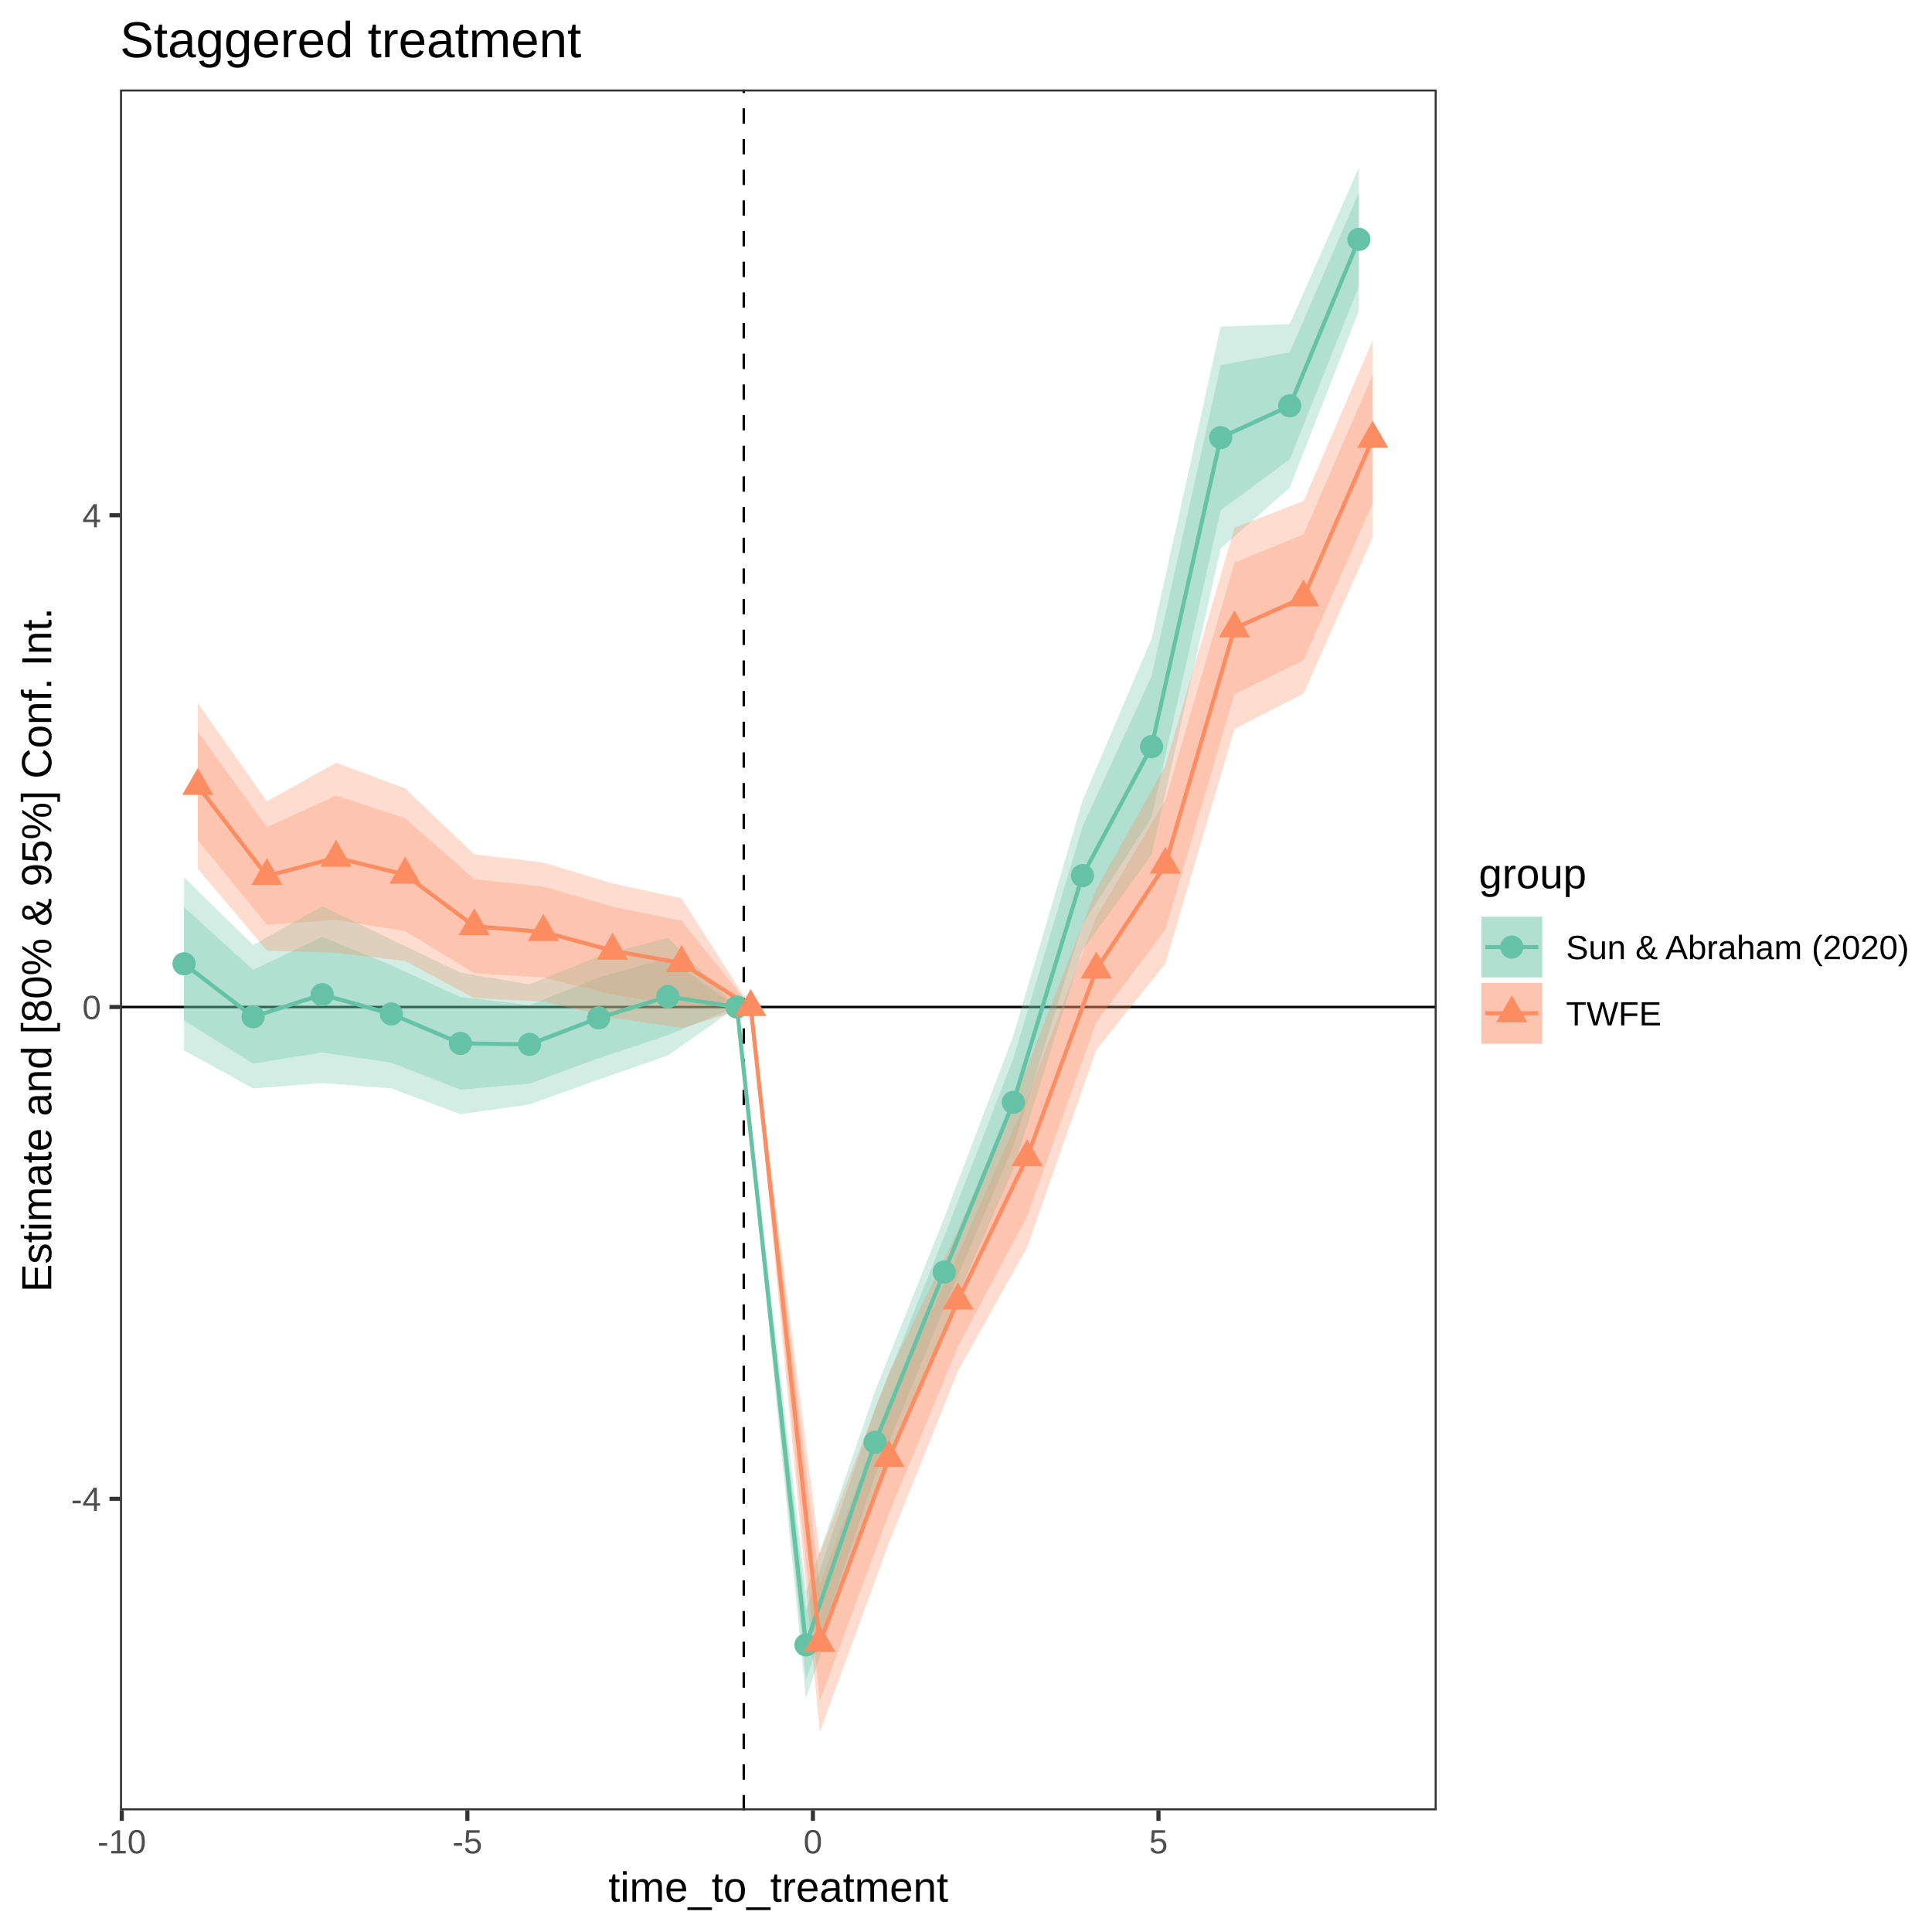
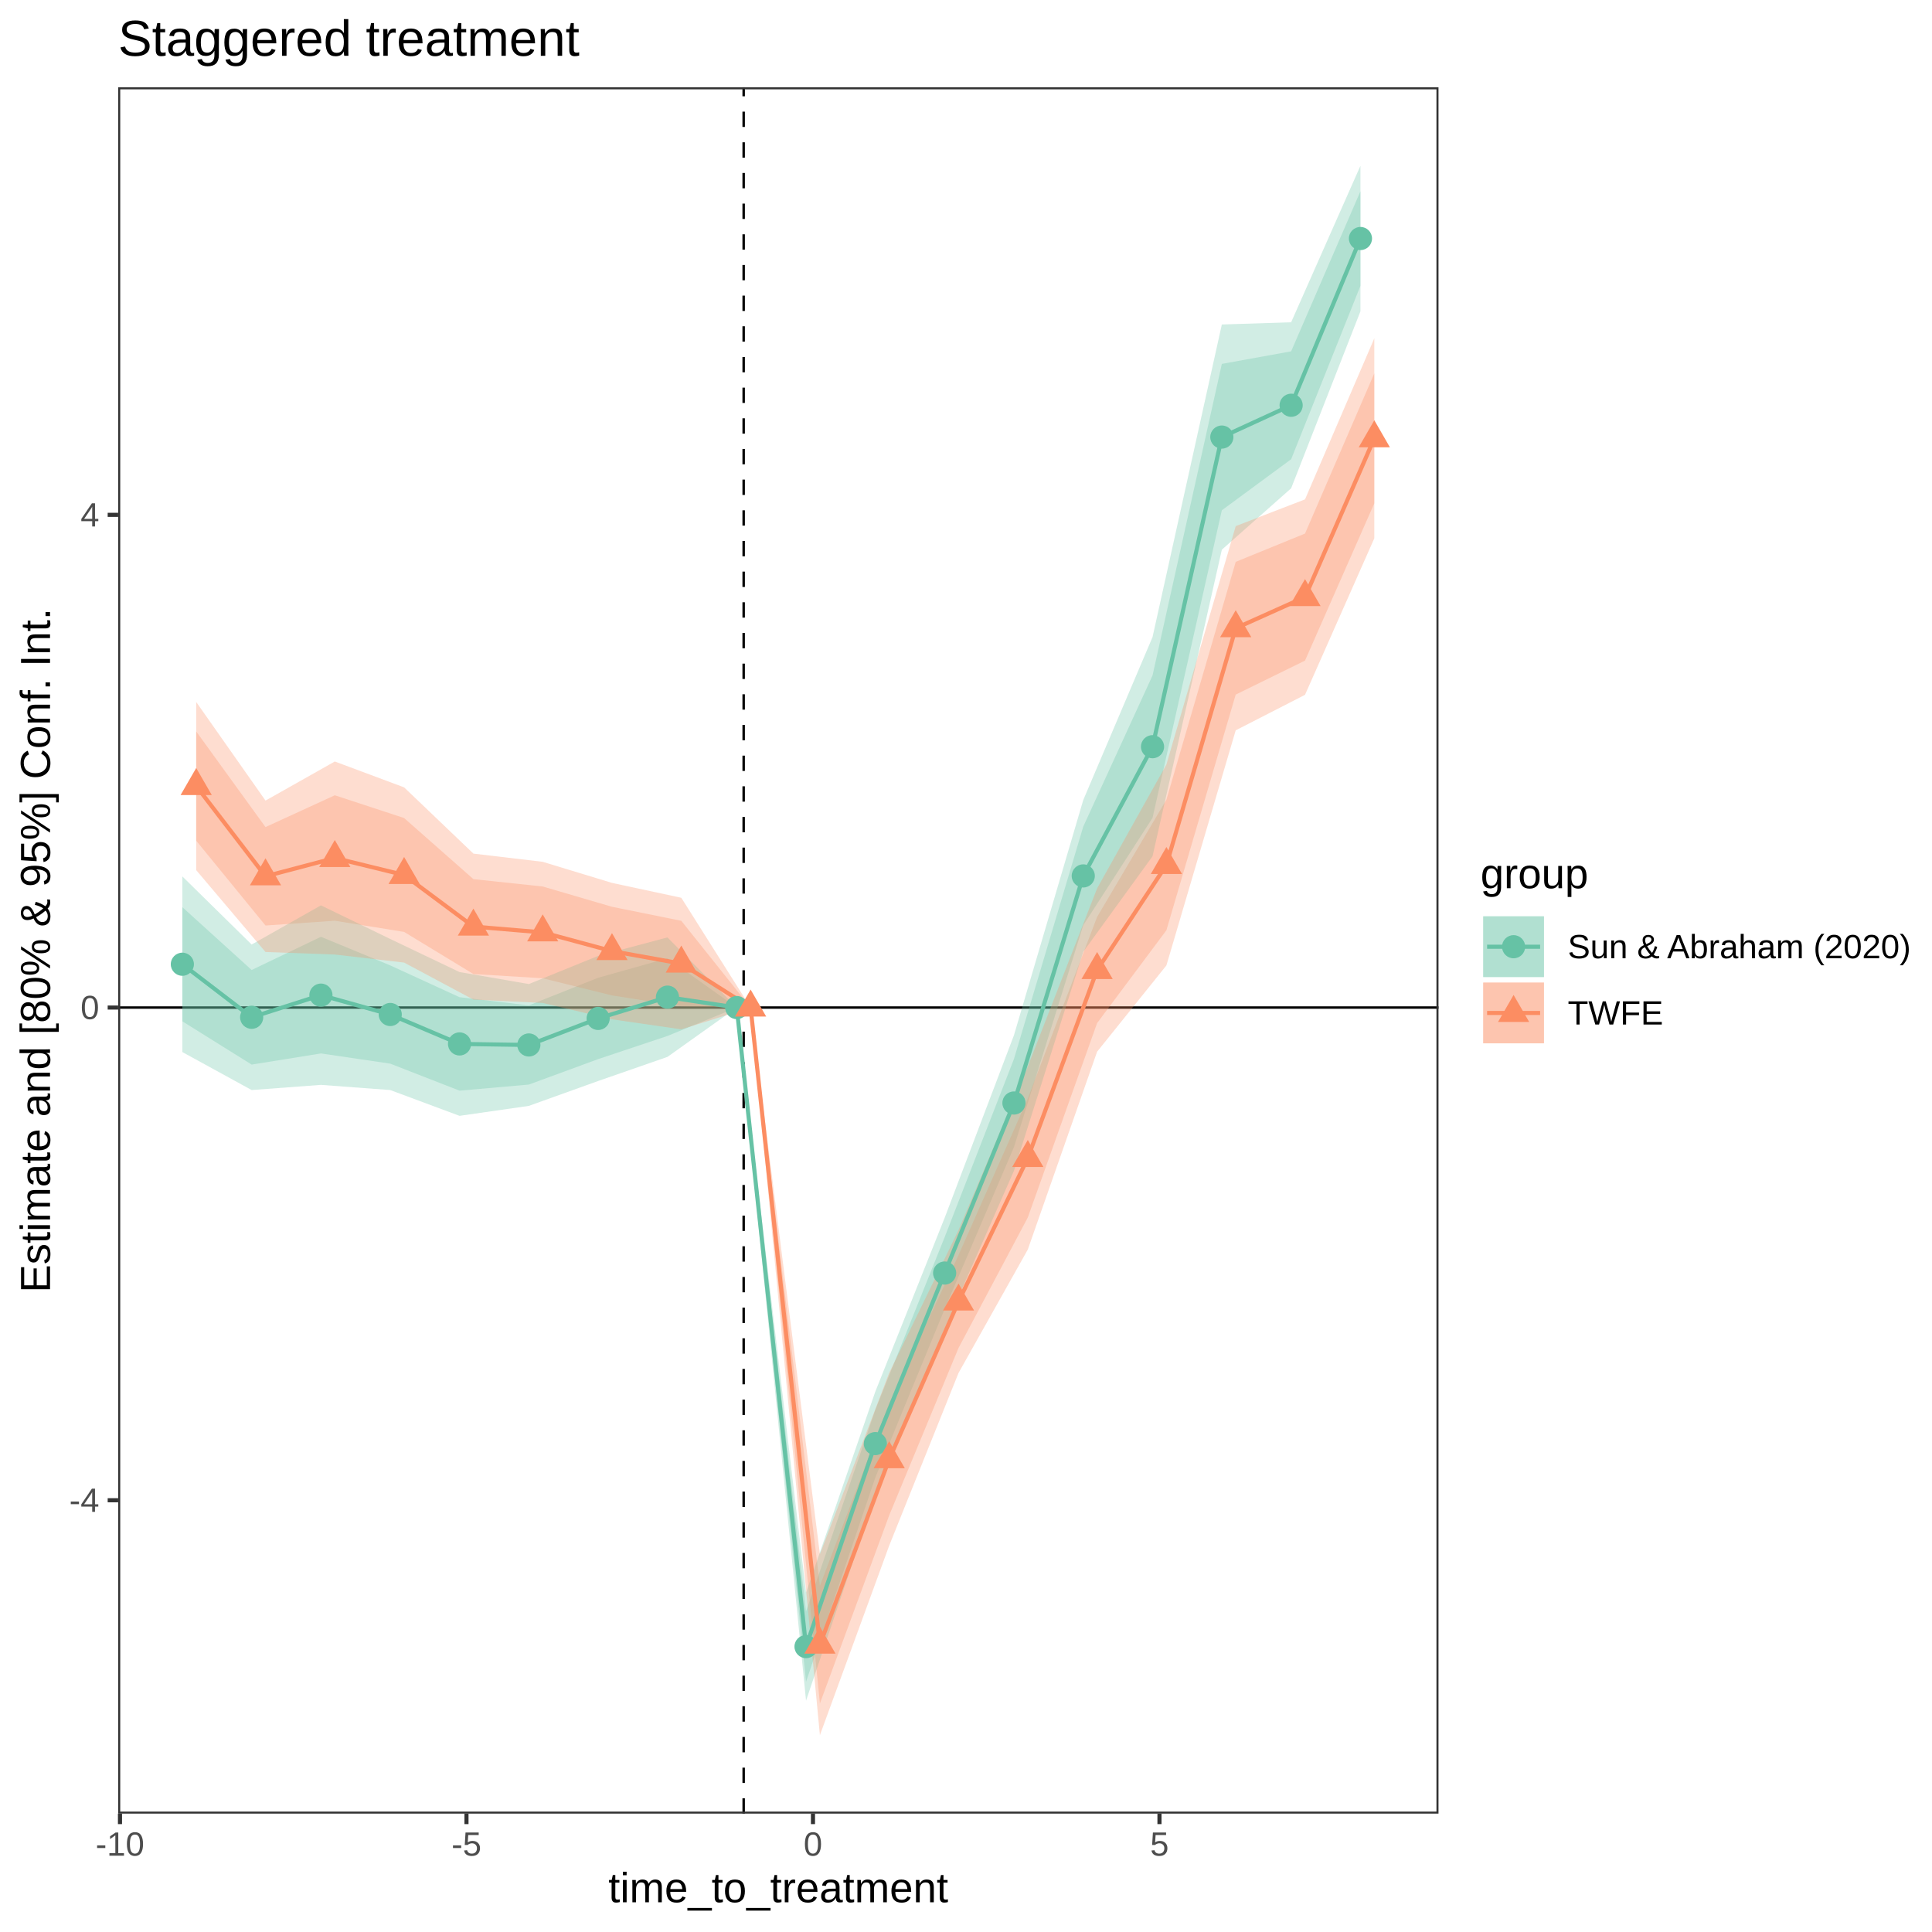
<svg xmlns="http://www.w3.org/2000/svg" class="svglite" width="504.00pt" height="504.00pt" viewBox="0 0 504.00 504.00">
  <defs>
    <style type="text/css">
    .svglite line, .svglite polyline, .svglite polygon, .svglite path, .svglite rect, .svglite circle {
      fill: none;
      stroke: #000000;
      stroke-linecap: round;
      stroke-linejoin: round;
      stroke-miterlimit: 10.00;
    }
    .svglite text {
      white-space: pre;
    }
  </style>
  </defs>
  <rect width="100%" height="100%" style="stroke: none; fill: #FFFFFF;" />
  <defs>
    <clipPath id="cpMC4wMHw1MDQuMDB8MC4wMHw1MDQuMDA=">
      <rect x="0.00" y="0.00" width="504.00" height="504.00" />
    </clipPath>
  </defs>
  <g clip-path="url(#cpMC4wMHw1MDQuMDB8MC4wMHw1MDQuMDA=)">
    <rect x="0.00" y="-0" width="504.00" height="504.00" style="stroke-width: 1.07; stroke: #FFFFFF; fill: #FFFFFF;" />
  </g>
  <defs>
-     <clipPath id="cpMzEuMzB8Mzc0Ljc5fDIzLjM0fDQ3Mi4yNw==">
-       <rect x="31.30" y="23.34" width="343.49" height="448.93" />
+     <clipPath id="cpMzAuODN8Mzc1LjI2fDIyLjc3fDQ3My4xMg==">
+       <rect x="30.83" y="22.77" width="344.43" height="450.35" />
    </clipPath>
  </defs>
-   <g clip-path="url(#cpMzEuMzB8Mzc0Ljc5fDIzLjM0fDQ3Mi4yNw==)">
-     <rect x="31.30" y="23.34" width="343.49" height="448.93" style="stroke-width: 1.07; stroke: none; fill: #FFFFFF;" />
-     <line x1="194.03" y1="472.27" x2="194.03" y2="23.34" style="stroke-width: 0.64; stroke-dasharray: 4.00,4.00; stroke-linecap: butt;" />
-     <line x1="31.30" y1="262.70" x2="374.79" y2="262.70" style="stroke-width: 0.64; stroke-linecap: butt;" />
-     <polygon points="48.00,236.66 66.03,253.01 84.06,244.38 102.08,251.82 120.11,260.09 138.14,262.21 156.17,255.03 174.20,249.95 192.23,262.70 210.26,420.02 228.29,367.50 246.32,322.56 264.35,276.17 282.38,215.67 300.41,176.36 318.44,95.23 336.46,91.92 354.49,50.22 354.49,74.68 336.46,119.82 318.44,133.08 300.41,213.20 282.38,241.18 264.35,298.95 246.32,341.12 228.29,385.00 210.26,438.20 192.23,262.70 174.20,270.03 156.17,276.05 138.14,282.69 120.11,284.26 102.08,277.21 84.06,274.55 66.03,277.47 48.00,266.18 " style="stroke-width: 0.00; stroke: none; stroke-linecap: butt; fill: #66C2A5; fill-opacity: 0.30;" />
-     <polyline points="48.00,236.66 66.03,253.01 84.06,244.38 102.08,251.82 120.11,260.09 138.14,262.21 156.17,255.03 174.20,249.95 192.23,262.70 210.26,420.02 228.29,367.50 246.32,322.56 264.35,276.17 282.38,215.67 300.41,176.36 318.44,95.23 336.46,91.92 354.49,50.22 " style="stroke-width: 1.07; stroke: none; stroke-linecap: butt;" />
-     <polyline points="354.49,74.68 336.46,119.82 318.44,133.08 300.41,213.20 282.38,241.18 264.35,298.95 246.32,341.12 228.29,385.00 210.26,438.20 192.23,262.70 174.20,270.03 156.17,276.05 138.14,282.69 120.11,284.26 102.08,277.21 84.06,274.55 66.03,277.47 48.00,266.18 " style="stroke-width: 1.07; stroke: none; stroke-linecap: butt;" />
-     <polygon points="51.60,190.89 69.63,215.80 87.66,207.54 105.69,213.46 123.72,229.35 141.75,231.27 159.78,236.54 177.81,240.19 195.84,262.70 213.87,413.38 231.90,365.79 249.92,327.25 267.95,286.48 285.98,239.21 304.01,208.69 322.04,146.77 340.07,139.39 358.10,97.66 358.10,131.27 340.07,172.24 322.04,181.09 304.01,242.46 285.98,266.66 267.95,317.27 249.92,351.27 231.90,394.82 213.87,443.81 195.84,262.70 177.81,262.31 159.78,259.47 141.75,254.99 123.72,253.90 105.69,242.90 87.66,239.98 69.63,241.25 51.60,219.15 " style="stroke-width: 0.00; stroke: none; stroke-linecap: butt; fill: #FC8D62; fill-opacity: 0.30;" />
-     <polyline points="51.60,190.89 69.63,215.80 87.66,207.54 105.69,213.46 123.72,229.35 141.75,231.27 159.78,236.54 177.81,240.19 195.84,262.70 213.87,413.38 231.90,365.79 249.92,327.25 267.95,286.48 285.98,239.21 304.01,208.69 322.04,146.77 340.07,139.39 358.10,97.66 " style="stroke-width: 1.07; stroke: none; stroke-linecap: butt;" />
-     <polyline points="358.10,131.27 340.07,172.24 322.04,181.09 304.01,242.46 285.98,266.66 267.95,317.27 249.92,351.27 231.90,394.82 213.87,443.81 195.84,262.70 177.81,262.31 159.78,259.47 141.75,254.99 123.72,253.90 105.69,242.90 87.66,239.98 69.63,241.25 51.60,219.15 " style="stroke-width: 1.07; stroke: none; stroke-linecap: butt;" />
-     <polygon points="48.00,228.85 66.03,246.54 84.06,236.40 102.08,245.09 120.11,253.70 138.14,256.79 156.17,249.46 174.20,244.63 192.23,262.70 210.26,415.21 228.29,362.87 246.32,317.65 264.35,270.14 282.38,208.91 300.41,166.60 318.44,85.21 336.46,84.53 354.49,43.74 354.49,81.15 336.46,127.21 318.44,143.10 300.41,222.95 282.38,247.93 264.35,304.98 246.32,346.03 228.29,389.63 210.26,443.01 192.23,262.70 174.20,275.35 156.17,281.62 138.14,288.11 120.11,290.66 102.08,283.93 84.06,282.53 66.03,283.94 48.00,273.99 " style="stroke-width: 0.00; stroke: none; stroke-linecap: butt; fill: #66C2A5; fill-opacity: 0.30;" />
-     <polyline points="48.00,228.85 66.03,246.54 84.06,236.40 102.08,245.09 120.11,253.70 138.14,256.79 156.17,249.46 174.20,244.63 192.23,262.70 210.26,415.21 228.29,362.87 246.32,317.65 264.35,270.14 282.38,208.91 300.41,166.60 318.44,85.21 336.46,84.53 354.49,43.74 " style="stroke-width: 1.07; stroke: none; stroke-linecap: butt;" />
-     <polyline points="354.49,81.15 336.46,127.21 318.44,143.10 300.41,222.95 282.38,247.93 264.35,304.98 246.32,346.03 228.29,389.63 210.26,443.01 192.23,262.70 174.20,275.35 156.17,281.62 138.14,288.11 120.11,290.66 102.08,283.93 84.06,282.53 66.03,283.94 48.00,273.99 " style="stroke-width: 1.07; stroke: none; stroke-linecap: butt;" />
-     <polygon points="51.60,183.41 69.63,209.06 87.66,198.95 105.69,205.66 123.72,222.86 141.75,224.99 159.78,230.47 177.81,234.34 195.84,262.70 213.87,405.33 231.90,358.11 249.92,320.89 267.95,278.34 285.98,231.94 304.01,199.75 322.04,137.68 340.07,130.70 358.10,88.76 358.10,140.17 340.07,180.94 322.04,190.17 304.01,251.40 285.98,273.93 267.95,325.41 249.92,357.62 231.90,402.51 213.87,451.86 195.84,262.70 177.81,268.16 159.78,265.54 141.75,261.27 123.72,260.39 105.69,250.70 87.66,248.57 69.63,247.99 51.60,226.63 " style="stroke-width: 0.00; stroke: none; stroke-linecap: butt; fill: #FC8D62; fill-opacity: 0.30;" />
-     <polyline points="51.60,183.41 69.63,209.06 87.66,198.95 105.69,205.66 123.72,222.86 141.75,224.99 159.78,230.47 177.81,234.34 195.84,262.70 213.87,405.33 231.90,358.11 249.92,320.89 267.95,278.34 285.98,231.94 304.01,199.75 322.04,137.68 340.07,130.70 358.10,88.76 " style="stroke-width: 1.07; stroke: none; stroke-linecap: butt;" />
-     <polyline points="358.10,140.17 340.07,180.94 322.04,190.17 304.01,251.40 285.98,273.93 267.95,325.41 249.92,357.62 231.90,402.51 213.87,451.86 195.84,262.70 177.81,268.16 159.78,265.54 141.75,261.27 123.72,260.39 105.69,250.70 87.66,248.57 69.63,247.99 51.60,226.63 " style="stroke-width: 1.07; stroke: none; stroke-linecap: butt;" />
-     <polyline points="48.00,251.42 66.03,265.24 84.06,259.46 102.08,264.51 120.11,272.18 138.14,272.45 156.17,265.54 174.20,259.99 192.23,262.70 210.26,429.11 228.29,376.25 246.32,331.84 264.35,287.56 282.38,228.42 300.41,194.78 318.44,114.16 336.46,105.87 354.49,62.45 " style="stroke-width: 1.07; stroke: #66C2A5; stroke-linecap: butt;" />
-     <polyline points="51.60,205.02 69.63,228.52 87.66,223.76 105.69,228.18 123.72,241.62 141.75,243.13 159.78,248.00 177.81,251.25 195.84,262.70 213.87,428.59 231.90,380.31 249.92,339.26 267.95,301.87 285.98,252.93 304.01,225.57 322.04,163.93 340.07,155.82 358.10,114.47 " style="stroke-width: 1.07; stroke: #FC8D62; stroke-linecap: butt;" />
-     <circle cx="48.00" cy="251.42" r="3.02" style="stroke-width: 0.71; stroke: none; fill: #66C2A5;" />
-     <polygon points="51.60,200.32 55.67,207.37 47.53,207.37 " style="stroke-width: 0.71; stroke: none; fill: #FC8D62;" />
-     <circle cx="66.03" cy="265.24" r="3.02" style="stroke-width: 0.71; stroke: none; fill: #66C2A5;" />
-     <polygon points="69.63,223.82 73.70,230.87 65.56,230.87 " style="stroke-width: 0.71; stroke: none; fill: #FC8D62;" />
-     <circle cx="84.06" cy="259.46" r="3.02" style="stroke-width: 0.71; stroke: none; fill: #66C2A5;" />
-     <polygon points="87.66,219.06 91.73,226.11 83.59,226.11 " style="stroke-width: 0.71; stroke: none; fill: #FC8D62;" />
-     <circle cx="102.08" cy="264.51" r="3.02" style="stroke-width: 0.71; stroke: none; fill: #66C2A5;" />
-     <polygon points="105.69,223.48 109.76,230.53 101.62,230.53 " style="stroke-width: 0.71; stroke: none; fill: #FC8D62;" />
-     <circle cx="120.11" cy="272.18" r="3.02" style="stroke-width: 0.71; stroke: none; fill: #66C2A5;" />
-     <polygon points="123.72,236.92 127.79,243.97 119.65,243.97 " style="stroke-width: 0.71; stroke: none; fill: #FC8D62;" />
-     <circle cx="138.14" cy="272.45" r="3.02" style="stroke-width: 0.71; stroke: none; fill: #66C2A5;" />
-     <polygon points="141.75,238.43 145.82,245.48 137.68,245.48 " style="stroke-width: 0.71; stroke: none; fill: #FC8D62;" />
-     <circle cx="156.17" cy="265.54" r="3.02" style="stroke-width: 0.71; stroke: none; fill: #66C2A5;" />
-     <polygon points="159.78,243.31 163.85,250.35 155.71,250.35 " style="stroke-width: 0.71; stroke: none; fill: #FC8D62;" />
-     <circle cx="174.20" cy="259.99" r="3.02" style="stroke-width: 0.71; stroke: none; fill: #66C2A5;" />
-     <polygon points="177.81,246.55 181.88,253.60 173.74,253.60 " style="stroke-width: 0.71; stroke: none; fill: #FC8D62;" />
-     <circle cx="192.23" cy="262.70" r="3.02" style="stroke-width: 0.71; stroke: none; fill: #66C2A5;" />
-     <polygon points="195.84,258.01 199.91,265.05 191.77,265.05 " style="stroke-width: 0.71; stroke: none; fill: #FC8D62;" />
-     <circle cx="210.26" cy="429.11" r="3.02" style="stroke-width: 0.71; stroke: none; fill: #66C2A5;" />
-     <polygon points="213.87,423.90 217.94,430.94 209.80,430.94 " style="stroke-width: 0.71; stroke: none; fill: #FC8D62;" />
-     <circle cx="228.29" cy="376.25" r="3.02" style="stroke-width: 0.71; stroke: none; fill: #66C2A5;" />
-     <polygon points="231.90,375.61 235.96,382.66 227.83,382.66 " style="stroke-width: 0.71; stroke: none; fill: #FC8D62;" />
-     <circle cx="246.32" cy="331.84" r="3.02" style="stroke-width: 0.71; stroke: none; fill: #66C2A5;" />
-     <polygon points="249.92,334.56 253.99,341.61 245.85,341.61 " style="stroke-width: 0.71; stroke: none; fill: #FC8D62;" />
-     <circle cx="264.35" cy="287.56" r="3.02" style="stroke-width: 0.71; stroke: none; fill: #66C2A5;" />
-     <polygon points="267.95,297.18 272.02,304.22 263.88,304.22 " style="stroke-width: 0.71; stroke: none; fill: #FC8D62;" />
-     <circle cx="282.38" cy="228.42" r="3.02" style="stroke-width: 0.71; stroke: none; fill: #66C2A5;" />
-     <polygon points="285.98,248.23 290.05,255.28 281.91,255.28 " style="stroke-width: 0.71; stroke: none; fill: #FC8D62;" />
-     <circle cx="300.41" cy="194.78" r="3.02" style="stroke-width: 0.71; stroke: none; fill: #66C2A5;" />
-     <polygon points="304.01,220.88 308.08,227.92 299.94,227.92 " style="stroke-width: 0.71; stroke: none; fill: #FC8D62;" />
-     <circle cx="318.44" cy="114.16" r="3.02" style="stroke-width: 0.71; stroke: none; fill: #66C2A5;" />
-     <polygon points="322.04,159.23 326.11,166.27 317.97,166.27 " style="stroke-width: 0.71; stroke: none; fill: #FC8D62;" />
-     <circle cx="336.46" cy="105.87" r="3.02" style="stroke-width: 0.71; stroke: none; fill: #66C2A5;" />
-     <polygon points="340.07,151.12 344.14,158.17 336.00,158.17 " style="stroke-width: 0.71; stroke: none; fill: #FC8D62;" />
-     <circle cx="354.49" cy="62.45" r="3.02" style="stroke-width: 0.71; stroke: none; fill: #66C2A5;" />
-     <polygon points="358.10,109.77 362.17,116.82 354.03,116.82 " style="stroke-width: 0.71; stroke: none; fill: #FC8D62;" />
-     <rect x="31.30" y="23.34" width="343.49" height="448.93" style="stroke-width: 1.07; stroke: #333333;" />
+   <g clip-path="url(#cpMzAuODN8Mzc1LjI2fDIyLjc3fDQ3My4xMg==)">
+     <rect x="30.83" y="22.77" width="344.43" height="450.35" style="stroke-width: 1.07; stroke: none; fill: #FFFFFF;" />
+     <line x1="194.00" y1="473.12" x2="194.00" y2="22.77" style="stroke-width: 0.64; stroke-dasharray: 4.00,4.00; stroke-linecap: butt;" />
+     <line x1="30.83" y1="262.84" x2="375.26" y2="262.84" style="stroke-width: 0.64; stroke-linecap: butt;" />
+     <polygon points="47.57,236.65 65.65,253.04 83.72,244.38 101.80,251.84 119.88,260.14 137.96,262.27 156.04,255.07 174.12,249.99 192.19,262.84 210.27,420.38 228.35,367.77 246.43,322.74 264.51,276.25 282.59,215.63 300.66,176.21 318.74,94.93 336.82,91.65 354.90,49.88 354.90,74.56 336.82,119.80 318.74,133.12 300.66,213.37 282.59,241.37 264.51,299.24 246.43,341.47 228.35,385.42 210.27,438.72 192.19,262.84 174.12,270.25 156.04,276.29 137.96,282.93 119.88,284.52 101.80,277.47 83.72,274.81 65.65,277.72 47.57,266.43 " style="stroke-width: 0.00; stroke: none; stroke-linecap: butt; fill: #66C2A5; fill-opacity: 0.30;" />
+     <polyline points="47.57,236.65 65.65,253.04 83.72,244.38 101.80,251.84 119.88,260.14 137.96,262.27 156.04,255.07 174.12,249.99 192.19,262.84 210.27,420.38 228.35,367.77 246.43,322.74 264.51,276.25 282.59,215.63 300.66,176.21 318.74,94.93 336.82,91.65 354.90,49.88 " style="stroke-width: 1.07; stroke: none; stroke-linecap: butt;" />
+     <polyline points="354.90,74.56 336.82,119.80 318.74,133.12 300.66,213.37 282.59,241.37 264.51,299.24 246.43,341.47 228.35,385.42 210.27,438.72 192.19,262.84 174.12,270.25 156.04,276.29 137.96,282.93 119.88,284.52 101.80,277.47 83.72,274.81 65.65,277.72 47.57,266.43 " style="stroke-width: 1.07; stroke: none; stroke-linecap: butt;" />
+     <polygon points="51.18,190.80 69.26,215.76 87.34,207.46 105.42,213.40 123.50,229.34 141.57,231.26 159.65,236.55 177.73,240.21 195.81,262.84 213.89,413.69 231.97,366.02 250.05,327.42 268.12,286.56 286.20,239.20 304.28,208.61 322.36,146.57 340.44,139.19 358.52,97.38 358.52,131.29 340.44,172.33 322.36,181.20 304.28,242.68 286.20,266.90 268.12,317.61 250.05,351.65 231.97,395.30 213.89,444.38 195.81,262.84 177.73,262.52 159.65,259.68 141.57,255.20 123.50,254.10 105.42,243.11 87.34,240.19 69.26,241.44 51.18,219.31 " style="stroke-width: 0.00; stroke: none; stroke-linecap: butt; fill: #FC8D62; fill-opacity: 0.30;" />
+     <polyline points="51.18,190.80 69.26,215.76 87.34,207.46 105.42,213.40 123.50,229.34 141.57,231.26 159.65,236.55 177.73,240.21 195.81,262.84 213.89,413.69 231.97,366.02 250.05,327.42 268.12,286.56 286.20,239.20 304.28,208.61 322.36,146.57 340.44,139.19 358.52,97.38 " style="stroke-width: 1.07; stroke: none; stroke-linecap: butt;" />
+     <polyline points="358.52,131.29 340.44,172.33 322.36,181.20 304.28,242.68 286.20,266.90 268.12,317.61 250.05,351.65 231.97,395.30 213.89,444.38 195.81,262.84 177.73,262.52 159.65,259.68 141.57,255.20 123.50,254.10 105.42,243.11 87.34,240.19 69.26,241.44 51.18,219.31 " style="stroke-width: 1.07; stroke: none; stroke-linecap: butt;" />
+     <polygon points="47.57,228.63 65.65,246.40 83.72,236.18 101.80,244.95 119.88,253.58 137.96,256.71 156.04,249.36 174.12,244.54 192.19,262.84 210.27,415.45 228.35,363.01 246.43,317.70 264.51,270.06 282.59,208.70 300.66,166.20 318.74,84.65 336.82,84.07 354.90,43.24 354.90,81.21 336.82,127.38 318.74,143.40 300.66,223.38 282.59,248.30 264.51,305.42 246.43,346.51 228.35,390.17 210.27,443.65 192.19,262.84 174.12,275.71 156.04,282.00 137.96,288.49 119.88,291.09 101.80,284.36 83.72,283.01 65.65,284.36 47.57,274.45 " style="stroke-width: 0.00; stroke: none; stroke-linecap: butt; fill: #66C2A5; fill-opacity: 0.30;" />
+     <polyline points="47.57,228.63 65.65,246.40 83.72,236.18 101.80,244.95 119.88,253.58 137.96,256.71 156.04,249.36 174.12,244.54 192.19,262.84 210.27,415.45 228.35,363.01 246.43,317.70 264.51,270.06 282.59,208.70 300.66,166.20 318.74,84.65 336.82,84.07 354.90,43.24 " style="stroke-width: 1.07; stroke: none; stroke-linecap: butt;" />
+     <polyline points="354.90,81.21 336.82,127.38 318.74,143.40 300.66,223.38 282.59,248.30 264.51,305.42 246.43,346.51 228.35,390.17 210.27,443.65 192.19,262.84 174.12,275.71 156.04,282.00 137.96,288.49 119.88,291.09 101.80,284.36 83.72,283.01 65.65,284.36 47.57,274.45 " style="stroke-width: 1.07; stroke: none; stroke-linecap: butt;" />
+     <polygon points="51.18,183.12 69.26,208.85 87.34,198.65 105.42,205.40 123.50,222.68 141.57,224.82 159.65,230.32 177.73,234.20 195.81,262.84 213.89,405.42 231.97,358.13 250.05,320.90 268.12,278.20 286.20,231.75 304.28,199.44 322.36,137.25 340.44,130.27 358.52,88.25 358.52,140.42 340.44,181.26 322.36,190.52 304.28,251.85 286.20,274.36 268.12,325.97 250.05,358.17 231.97,403.19 213.89,452.65 195.81,262.84 177.73,268.53 159.65,265.91 141.57,261.64 123.50,260.77 105.42,251.11 87.34,249.01 69.26,248.35 51.18,226.99 " style="stroke-width: 0.00; stroke: none; stroke-linecap: butt; fill: #FC8D62; fill-opacity: 0.30;" />
+     <polyline points="51.18,183.12 69.26,208.85 87.34,198.65 105.42,205.40 123.50,222.68 141.57,224.82 159.65,230.32 177.73,234.20 195.81,262.84 213.89,405.42 231.97,358.13 250.05,320.90 268.12,278.20 286.20,231.75 304.28,199.44 322.36,137.25 340.44,130.27 358.52,88.25 " style="stroke-width: 1.07; stroke: none; stroke-linecap: butt;" />
+     <polyline points="358.52,140.42 340.44,181.26 322.36,190.52 304.28,251.85 286.20,274.36 268.12,325.97 250.05,358.17 231.97,403.19 213.89,452.65 195.81,262.84 177.73,268.53 159.65,265.91 141.57,261.64 123.50,260.77 105.42,251.11 87.34,249.01 69.26,248.35 51.18,226.99 " style="stroke-width: 1.07; stroke: none; stroke-linecap: butt;" />
+     <polyline points="47.57,251.54 65.65,265.38 83.72,259.60 101.80,264.65 119.88,272.33 137.96,272.60 156.04,265.68 174.12,260.12 192.19,262.84 210.27,429.55 228.35,376.59 246.43,332.10 264.51,287.74 282.59,228.50 300.66,194.79 318.74,114.02 336.82,105.72 354.90,62.22 " style="stroke-width: 1.07; stroke: #66C2A5; stroke-linecap: butt;" />
+     <polyline points="51.18,205.05 69.26,228.60 87.34,223.83 105.42,228.26 123.50,241.72 141.57,243.23 159.65,248.12 177.73,251.37 195.81,262.84 213.89,429.03 231.97,380.66 250.05,339.53 268.12,302.08 286.20,253.05 304.28,225.64 322.36,163.88 340.44,155.76 358.52,114.33 " style="stroke-width: 1.07; stroke: #FC8D62; stroke-linecap: butt;" />
+     <circle cx="47.57" cy="251.54" r="3.02" style="stroke-width: 0.71; stroke: none; fill: #66C2A5;" />
+     <polygon points="51.18,200.35 55.25,207.40 47.11,207.40 " style="stroke-width: 0.71; stroke: none; fill: #FC8D62;" />
+     <circle cx="65.65" cy="265.38" r="3.02" style="stroke-width: 0.71; stroke: none; fill: #66C2A5;" />
+     <polygon points="69.26,223.90 73.33,230.95 65.19,230.95 " style="stroke-width: 0.71; stroke: none; fill: #FC8D62;" />
+     <circle cx="83.72" cy="259.60" r="3.02" style="stroke-width: 0.71; stroke: none; fill: #66C2A5;" />
+     <polygon points="87.34,219.13 91.41,226.18 83.27,226.18 " style="stroke-width: 0.71; stroke: none; fill: #FC8D62;" />
+     <circle cx="101.80" cy="264.65" r="3.02" style="stroke-width: 0.71; stroke: none; fill: #66C2A5;" />
+     <polygon points="105.42,223.56 109.49,230.61 101.35,230.61 " style="stroke-width: 0.71; stroke: none; fill: #FC8D62;" />
+     <circle cx="119.88" cy="272.33" r="3.02" style="stroke-width: 0.71; stroke: none; fill: #66C2A5;" />
+     <polygon points="123.50,237.02 127.57,244.07 119.43,244.07 " style="stroke-width: 0.71; stroke: none; fill: #FC8D62;" />
+     <circle cx="137.96" cy="272.60" r="3.02" style="stroke-width: 0.71; stroke: none; fill: #66C2A5;" />
+     <polygon points="141.57,238.53 145.64,245.58 137.51,245.58 " style="stroke-width: 0.71; stroke: none; fill: #FC8D62;" />
+     <circle cx="156.04" cy="265.68" r="3.02" style="stroke-width: 0.71; stroke: none; fill: #66C2A5;" />
+     <polygon points="159.65,243.42 163.72,250.46 155.58,250.46 " style="stroke-width: 0.71; stroke: none; fill: #FC8D62;" />
+     <circle cx="174.12" cy="260.12" r="3.02" style="stroke-width: 0.71; stroke: none; fill: #66C2A5;" />
+     <polygon points="177.73,246.67 181.80,253.72 173.66,253.72 " style="stroke-width: 0.71; stroke: none; fill: #FC8D62;" />
+     <circle cx="192.19" cy="262.84" r="3.02" style="stroke-width: 0.71; stroke: none; fill: #66C2A5;" />
+     <polygon points="195.81,258.14 199.88,265.19 191.74,265.19 " style="stroke-width: 0.71; stroke: none; fill: #FC8D62;" />
+     <circle cx="210.27" cy="429.55" r="3.02" style="stroke-width: 0.71; stroke: none; fill: #66C2A5;" />
+     <polygon points="213.89,424.33 217.96,431.38 209.82,431.38 " style="stroke-width: 0.71; stroke: none; fill: #FC8D62;" />
+     <circle cx="228.35" cy="376.59" r="3.02" style="stroke-width: 0.71; stroke: none; fill: #66C2A5;" />
+     <polygon points="231.97,375.96 236.04,383.01 227.90,383.01 " style="stroke-width: 0.71; stroke: none; fill: #FC8D62;" />
+     <circle cx="246.43" cy="332.10" r="3.02" style="stroke-width: 0.71; stroke: none; fill: #66C2A5;" />
+     <polygon points="250.05,334.84 254.11,341.88 245.98,341.88 " style="stroke-width: 0.71; stroke: none; fill: #FC8D62;" />
+     <circle cx="264.51" cy="287.74" r="3.02" style="stroke-width: 0.71; stroke: none; fill: #66C2A5;" />
+     <polygon points="268.12,297.38 272.19,304.43 264.05,304.43 " style="stroke-width: 0.71; stroke: none; fill: #FC8D62;" />
+     <circle cx="282.59" cy="228.50" r="3.02" style="stroke-width: 0.71; stroke: none; fill: #66C2A5;" />
+     <polygon points="286.20,248.35 290.27,255.40 282.13,255.40 " style="stroke-width: 0.71; stroke: none; fill: #FC8D62;" />
+     <circle cx="300.66" cy="194.79" r="3.02" style="stroke-width: 0.71; stroke: none; fill: #66C2A5;" />
+     <polygon points="304.28,220.95 308.35,227.99 300.21,227.99 " style="stroke-width: 0.71; stroke: none; fill: #FC8D62;" />
+     <circle cx="318.74" cy="114.02" r="3.02" style="stroke-width: 0.71; stroke: none; fill: #66C2A5;" />
+     <polygon points="322.36,159.18 326.43,166.23 318.29,166.23 " style="stroke-width: 0.71; stroke: none; fill: #FC8D62;" />
+     <circle cx="336.82" cy="105.72" r="3.02" style="stroke-width: 0.71; stroke: none; fill: #66C2A5;" />
+     <polygon points="340.44,151.06 344.51,158.11 336.37,158.11 " style="stroke-width: 0.71; stroke: none; fill: #FC8D62;" />
+     <circle cx="354.90" cy="62.22" r="3.02" style="stroke-width: 0.71; stroke: none; fill: #66C2A5;" />
+     <polygon points="358.52,109.63 362.58,116.68 354.45,116.68 " style="stroke-width: 0.71; stroke: none; fill: #FC8D62;" />
+     <rect x="30.83" y="22.77" width="344.43" height="450.35" style="stroke-width: 1.07; stroke: #333333;" />
  </g>
  <g clip-path="url(#cpMC4wMHw1MDQuMDB8MC4wMHw1MDQuMDA=)">
-     <text x="26.37" y="394.15" text-anchor="end" style="font-size: 8.80px;fill: #4D4D4D; font-family: &quot;Arial&quot;;" textLength="7.83px" lengthAdjust="spacingAndGlyphs">-4</text>
-     <text x="26.37" y="265.86" text-anchor="end" style="font-size: 8.80px;fill: #4D4D4D; font-family: &quot;Arial&quot;;" textLength="4.90px" lengthAdjust="spacingAndGlyphs">0</text>
-     <text x="26.37" y="137.56" text-anchor="end" style="font-size: 8.80px;fill: #4D4D4D; font-family: &quot;Arial&quot;;" textLength="4.90px" lengthAdjust="spacingAndGlyphs">4</text>
-     <polyline points="28.56,391.00 31.30,391.00 " style="stroke-width: 1.07; stroke: #333333; stroke-linecap: butt;" />
-     <polyline points="28.56,262.70 31.30,262.70 " style="stroke-width: 1.07; stroke: #333333; stroke-linecap: butt;" />
-     <polyline points="28.56,134.41 31.30,134.41 " style="stroke-width: 1.07; stroke: #333333; stroke-linecap: butt;" />
-     <polyline points="31.77,475.01 31.77,472.27 " style="stroke-width: 1.07; stroke: #333333; stroke-linecap: butt;" />
-     <polyline points="121.92,475.01 121.92,472.27 " style="stroke-width: 1.07; stroke: #333333; stroke-linecap: butt;" />
-     <polyline points="212.06,475.01 212.06,472.27 " style="stroke-width: 1.07; stroke: #333333; stroke-linecap: butt;" />
-     <polyline points="302.21,475.01 302.21,472.27 " style="stroke-width: 1.07; stroke: #333333; stroke-linecap: butt;" />
-     <text x="31.77" y="483.50" text-anchor="middle" style="font-size: 8.80px;fill: #4D4D4D; font-family: &quot;Arial&quot;;" textLength="12.72px" lengthAdjust="spacingAndGlyphs">-10</text>
-     <text x="121.92" y="483.50" text-anchor="middle" style="font-size: 8.80px;fill: #4D4D4D; font-family: &quot;Arial&quot;;" textLength="7.83px" lengthAdjust="spacingAndGlyphs">-5</text>
-     <text x="212.06" y="483.50" text-anchor="middle" style="font-size: 8.80px;fill: #4D4D4D; font-family: &quot;Arial&quot;;" textLength="4.90px" lengthAdjust="spacingAndGlyphs">0</text>
-     <text x="302.21" y="483.50" text-anchor="middle" style="font-size: 8.80px;fill: #4D4D4D; font-family: &quot;Arial&quot;;" textLength="4.90px" lengthAdjust="spacingAndGlyphs">5</text>
-     <text x="203.05" y="496.09" text-anchor="middle" style="font-size: 11.00px; font-family: &quot;Arial&quot;;" textLength="88.66px" lengthAdjust="spacingAndGlyphs">time_to_treatment</text>
-     <text transform="translate(13.37,247.80) rotate(-90)" text-anchor="middle" style="font-size: 11.00px; font-family: &quot;Arial&quot;;" textLength="178.51px" lengthAdjust="spacingAndGlyphs">Estimate and [80% &amp; 95%] Conf. Int.</text>
-     <rect x="385.75" y="222.62" width="112.77" height="50.36" style="stroke-width: 1.07; stroke: none; fill: #FFFFFF;" />
-     <text x="385.75" y="231.73" style="font-size: 11.00px; font-family: &quot;Arial&quot;;" textLength="28.14px" lengthAdjust="spacingAndGlyphs">group</text>
-     <rect x="385.75" y="238.42" width="17.28" height="17.28" style="stroke-width: 1.07; stroke: none; fill: #FFFFFF;" />
-     <rect x="386.46" y="239.13" width="15.86" height="15.86" style="stroke-width: 1.07; stroke: none; stroke-linecap: butt; stroke-linejoin: miter; fill: #66C2A5; fill-opacity: 0.30;" />
-     <rect x="386.46" y="239.13" width="15.86" height="15.86" style="stroke-width: 1.07; stroke: none; stroke-linecap: butt; stroke-linejoin: miter; fill: #66C2A5; fill-opacity: 0.30;" />
-     <line x1="387.48" y1="247.06" x2="401.31" y2="247.06" style="stroke-width: 1.07; stroke: #66C2A5; stroke-linecap: butt;" />
-     <circle cx="394.39" cy="247.06" r="3.02" style="stroke-width: 0.71; stroke: none; fill: #66C2A5;" />
-     <rect x="385.75" y="255.70" width="17.28" height="17.28" style="stroke-width: 1.07; stroke: none; fill: #FFFFFF;" />
-     <rect x="386.46" y="256.41" width="15.86" height="15.86" style="stroke-width: 1.07; stroke: none; stroke-linecap: butt; stroke-linejoin: miter; fill: #FC8D62; fill-opacity: 0.30;" />
-     <rect x="386.46" y="256.41" width="15.86" height="15.86" style="stroke-width: 1.07; stroke: none; stroke-linecap: butt; stroke-linejoin: miter; fill: #FC8D62; fill-opacity: 0.30;" />
-     <line x1="387.48" y1="264.34" x2="401.31" y2="264.34" style="stroke-width: 1.07; stroke: #FC8D62; stroke-linecap: butt;" />
-     <polygon points="394.39,259.64 398.46,266.69 390.32,266.69 " style="stroke-width: 0.71; stroke: none; fill: #FC8D62;" />
-     <text x="408.51" y="250.22" style="font-size: 8.80px; font-family: &quot;Arial&quot;;" textLength="90.01px" lengthAdjust="spacingAndGlyphs">Sun &amp; Abraham (2020)</text>
-     <text x="408.51" y="267.50" style="font-size: 8.80px; font-family: &quot;Arial&quot;;" textLength="24.91px" lengthAdjust="spacingAndGlyphs">TWFE</text>
-     <text x="31.30" y="14.94" style="font-size: 13.20px; font-family: &quot;Arial&quot;;" textLength="120.26px" lengthAdjust="spacingAndGlyphs">Staggered treatment</text>
+     <text x="25.90" y="394.40" text-anchor="end" style="font-size: 8.80px;fill: #4D4D4D; font-family: &quot;Liberation Sans&quot;;" textLength="7.83px" lengthAdjust="spacingAndGlyphs">-4</text>
+     <text x="25.90" y="265.87" text-anchor="end" style="font-size: 8.80px;fill: #4D4D4D; font-family: &quot;Liberation Sans&quot;;" textLength="4.90px" lengthAdjust="spacingAndGlyphs">0</text>
+     <text x="25.90" y="137.34" text-anchor="end" style="font-size: 8.80px;fill: #4D4D4D; font-family: &quot;Liberation Sans&quot;;" textLength="4.90px" lengthAdjust="spacingAndGlyphs">4</text>
+     <polyline points="28.09,391.37 30.83,391.37 " style="stroke-width: 1.07; stroke: #333333; stroke-linecap: butt;" />
+     <polyline points="28.09,262.84 30.83,262.84 " style="stroke-width: 1.07; stroke: #333333; stroke-linecap: butt;" />
+     <polyline points="28.09,134.31 30.83,134.31 " style="stroke-width: 1.07; stroke: #333333; stroke-linecap: butt;" />
+     <polyline points="31.30,475.86 31.30,473.12 " style="stroke-width: 1.07; stroke: #333333; stroke-linecap: butt;" />
+     <polyline points="121.69,475.86 121.69,473.12 " style="stroke-width: 1.07; stroke: #333333; stroke-linecap: butt;" />
+     <polyline points="212.08,475.86 212.08,473.12 " style="stroke-width: 1.07; stroke: #333333; stroke-linecap: butt;" />
+     <polyline points="302.47,475.86 302.47,473.12 " style="stroke-width: 1.07; stroke: #333333; stroke-linecap: butt;" />
+     <text x="31.30" y="484.10" text-anchor="middle" style="font-size: 8.80px;fill: #4D4D4D; font-family: &quot;Liberation Sans&quot;;" textLength="12.72px" lengthAdjust="spacingAndGlyphs">-10</text>
+     <text x="121.69" y="484.10" text-anchor="middle" style="font-size: 8.80px;fill: #4D4D4D; font-family: &quot;Liberation Sans&quot;;" textLength="7.83px" lengthAdjust="spacingAndGlyphs">-5</text>
+     <text x="212.08" y="484.10" text-anchor="middle" style="font-size: 8.80px;fill: #4D4D4D; font-family: &quot;Liberation Sans&quot;;" textLength="4.90px" lengthAdjust="spacingAndGlyphs">0</text>
+     <text x="302.47" y="484.10" text-anchor="middle" style="font-size: 8.80px;fill: #4D4D4D; font-family: &quot;Liberation Sans&quot;;" textLength="4.90px" lengthAdjust="spacingAndGlyphs">5</text>
+     <text x="203.04" y="496.24" text-anchor="middle" style="font-size: 11.00px; font-family: &quot;Liberation Sans&quot;;" textLength="88.70px" lengthAdjust="spacingAndGlyphs">time_to_treatment</text>
+     <text transform="translate(13.05,247.94) rotate(-90)" text-anchor="middle" style="font-size: 11.00px; font-family: &quot;Liberation Sans&quot;;" textLength="178.63px" lengthAdjust="spacingAndGlyphs">Estimate and [80% &amp; 95%] Conf. Int.</text>
+     <rect x="386.21" y="223.00" width="112.31" height="49.89" style="stroke-width: 1.07; stroke: none; fill: #FFFFFF;" />
+     <text x="386.21" y="231.71" style="font-size: 11.00px; font-family: &quot;Liberation Sans&quot;;" textLength="28.14px" lengthAdjust="spacingAndGlyphs">group</text>
+     <rect x="386.21" y="238.33" width="17.28" height="17.28" style="stroke-width: 1.07; stroke: none; fill: #FFFFFF;" />
+     <rect x="386.92" y="239.03" width="15.86" height="15.86" style="stroke-width: 1.07; stroke: none; stroke-linecap: butt; stroke-linejoin: miter; fill: #66C2A5; fill-opacity: 0.30;" />
+     <rect x="386.92" y="239.03" width="15.86" height="15.86" style="stroke-width: 1.07; stroke: none; stroke-linecap: butt; stroke-linejoin: miter; fill: #66C2A5; fill-opacity: 0.30;" />
+     <line x1="387.94" y1="246.97" x2="401.77" y2="246.97" style="stroke-width: 1.07; stroke: #66C2A5; stroke-linecap: butt;" />
+     <circle cx="394.85" cy="246.97" r="3.02" style="stroke-width: 0.71; stroke: none; fill: #66C2A5;" />
+     <rect x="386.21" y="255.61" width="17.28" height="17.28" style="stroke-width: 1.07; stroke: none; fill: #FFFFFF;" />
+     <rect x="386.92" y="256.31" width="15.86" height="15.86" style="stroke-width: 1.07; stroke: none; stroke-linecap: butt; stroke-linejoin: miter; fill: #FC8D62; fill-opacity: 0.30;" />
+     <rect x="386.92" y="256.31" width="15.86" height="15.86" style="stroke-width: 1.07; stroke: none; stroke-linecap: butt; stroke-linejoin: miter; fill: #FC8D62; fill-opacity: 0.30;" />
+     <line x1="387.94" y1="264.25" x2="401.77" y2="264.25" style="stroke-width: 1.07; stroke: #FC8D62; stroke-linecap: butt;" />
+     <polygon points="394.85,259.55 398.92,266.60 390.79,266.60 " style="stroke-width: 0.71; stroke: none; fill: #FC8D62;" />
+     <text x="408.97" y="249.99" style="font-size: 8.80px; font-family: &quot;Liberation Sans&quot;;" textLength="89.55px" lengthAdjust="spacingAndGlyphs">Sun &amp; Abraham (2020)</text>
+     <text x="408.97" y="267.27" style="font-size: 8.80px; font-family: &quot;Liberation Sans&quot;;" textLength="24.91px" lengthAdjust="spacingAndGlyphs">TWFE</text>
+     <text x="30.83" y="14.55" style="font-size: 13.20px; font-family: &quot;Liberation Sans&quot;;" textLength="120.26px" lengthAdjust="spacingAndGlyphs">Staggered treatment</text>
  </g>
</svg>
